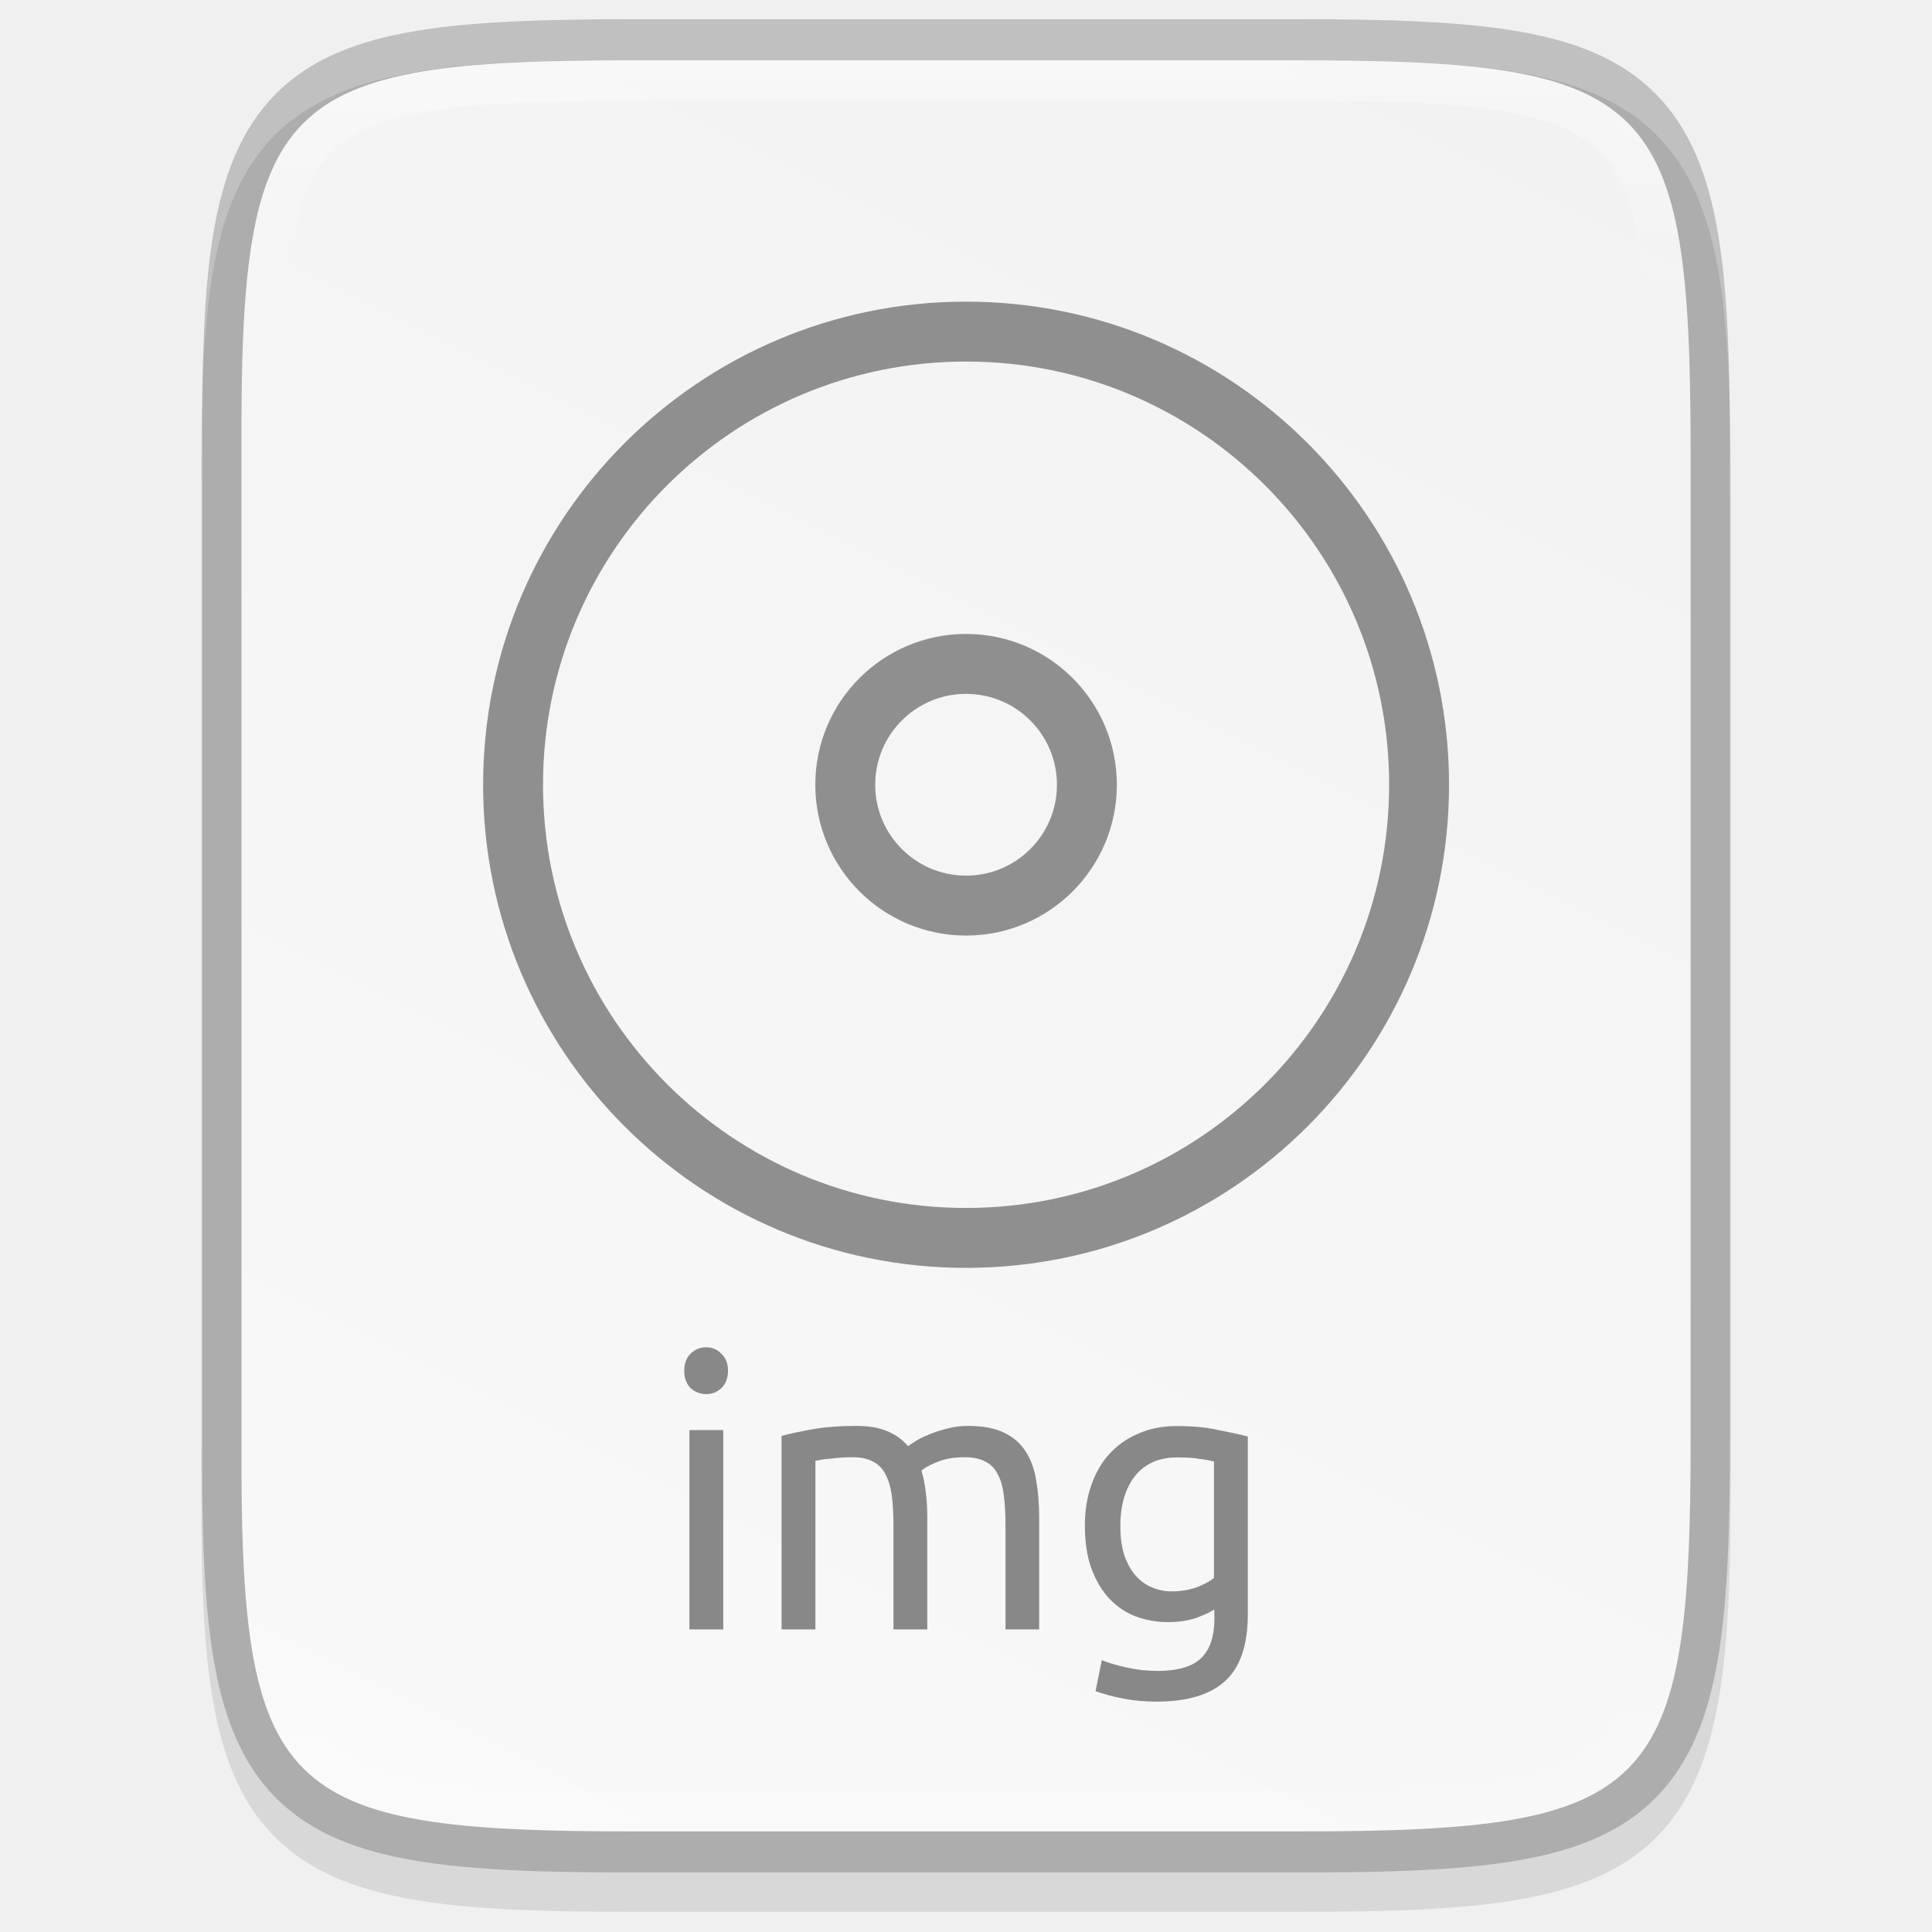
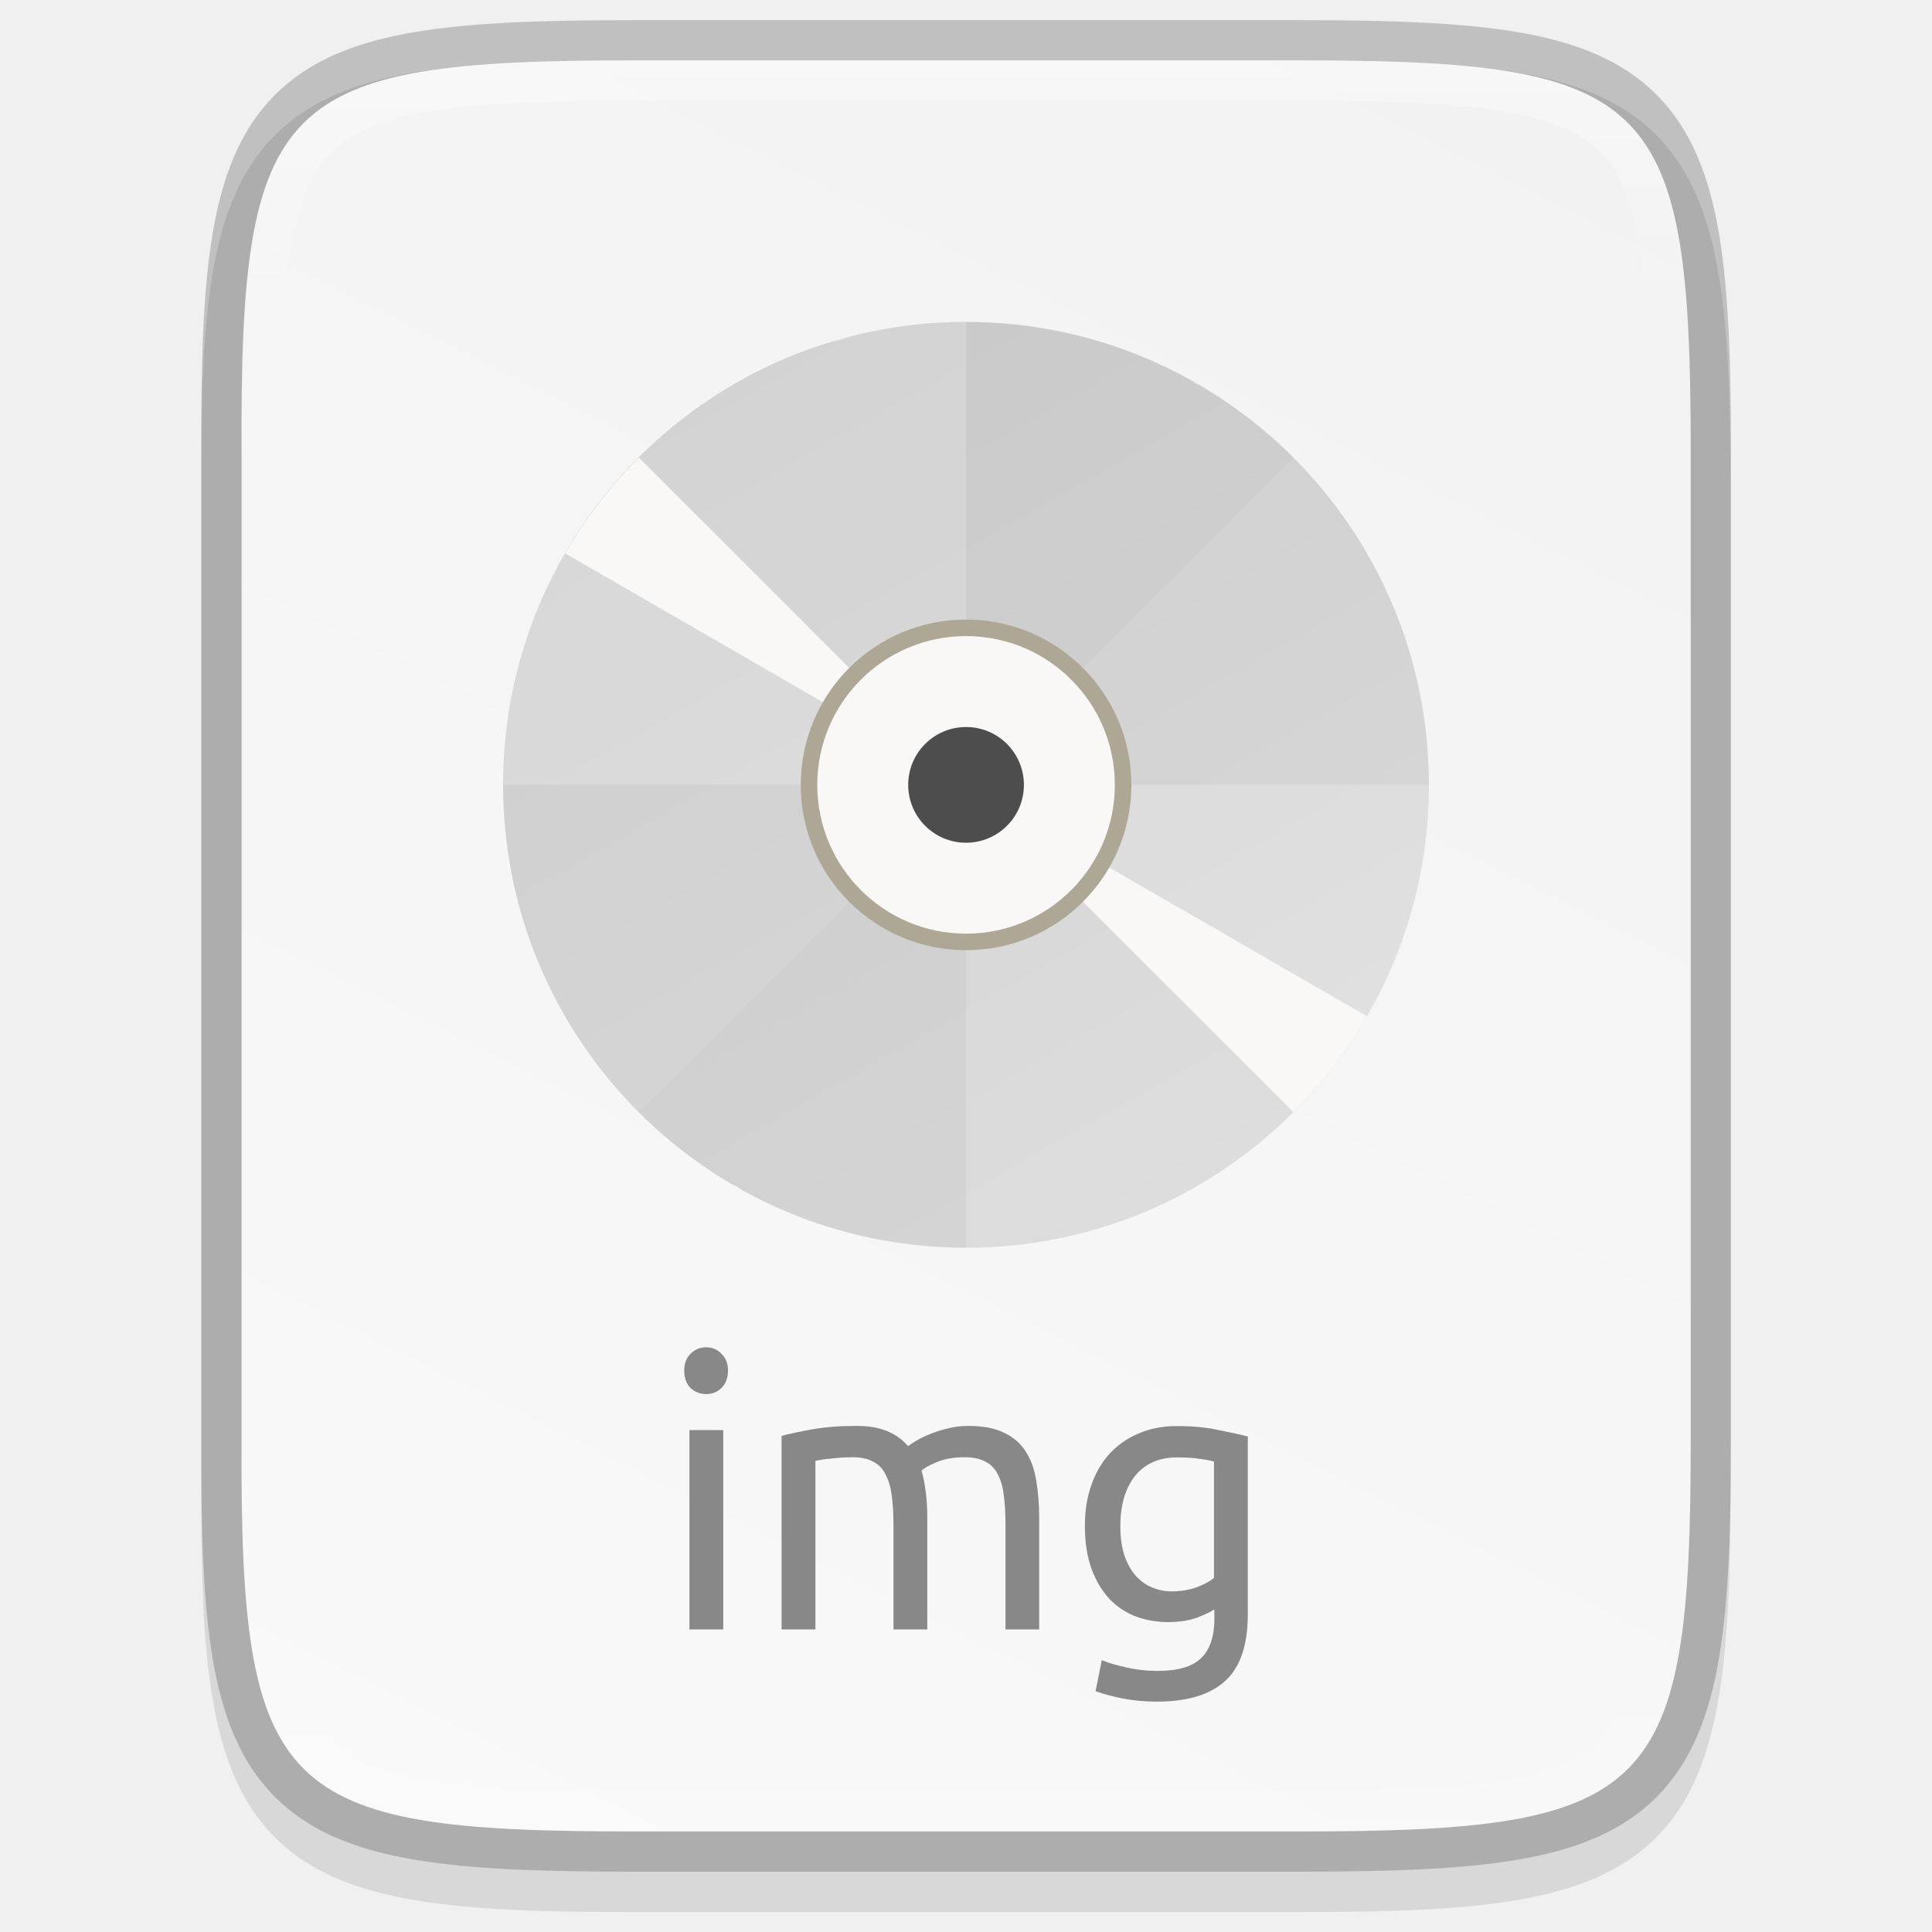
<svg xmlns="http://www.w3.org/2000/svg" xmlns:xlink="http://www.w3.org/1999/xlink" height="48" viewBox="0 0 12.7 12.7" width="48" version="1.1" id="svg35">
  <defs id="defs39">
    <clipPath clipPathUnits="userSpaceOnUse" id="clipPath994">
      <path style="color:#000000;display:inline;overflow:visible;visibility:visible;fill:#cdcdcd;fill-opacity:1;fill-rule:nonzero;stroke:none;stroke-width:2;stroke-miterlimit:4;stroke-dasharray:none;stroke-opacity:1;marker:none;enable-background:accumulate" d="m 335.731,62 c -8.824,0 -9.774,0.906 -9.73,9.748 V 84 96.252 c -0.043,8.842 0.906,9.748 9.73,9.748 h 16.539 c 8.824,0 9.73,-0.906 9.73,-9.748 V 84 71.748 C 362.001,62.906 361.094,62 352.27,62 Z" id="path996" />
    </clipPath>
    <clipPath clipPathUnits="userSpaceOnUse" id="clipPath994-3">
      <path style="color:#000000;display:inline;overflow:visible;visibility:visible;fill:#cdcdcd;fill-opacity:1;fill-rule:nonzero;stroke:none;stroke-width:2;stroke-miterlimit:4;stroke-dasharray:none;stroke-opacity:1;marker:none;enable-background:accumulate" d="m 335.731,62 c -8.824,0 -9.774,0.906 -9.73,9.748 V 84 96.252 c -0.043,8.842 0.906,9.748 9.73,9.748 h 16.539 c 8.824,0 9.73,-0.906 9.73,-9.748 V 84 71.748 C 362.001,62.906 361.094,62 352.27,62 Z" id="path996-6" />
    </clipPath>
    <linearGradient xlink:href="#linearGradient927" id="linearGradient1004" x1="344" y1="62" x2="344" y2="106" gradientUnits="userSpaceOnUse" />
    <linearGradient id="linearGradient927">
      <stop style="stop-color:#ffffff;stop-opacity:1;" offset="0" id="stop923" />
      <stop id="stop933" offset="0.125" style="stop-color:#ffffff;stop-opacity:0.098" />
      <stop id="stop931" offset="0.925" style="stop-color:#ffffff;stop-opacity:0.098" />
      <stop style="stop-color:#ffffff;stop-opacity:0.498" offset="1" id="stop925" />
    </linearGradient>
    <clipPath clipPathUnits="userSpaceOnUse" id="clipPath994-36">
      <path style="color:#000000;display:inline;overflow:visible;visibility:visible;fill:#cdcdcd;fill-opacity:1;fill-rule:nonzero;stroke:none;stroke-width:2;stroke-miterlimit:4;stroke-dasharray:none;stroke-opacity:1;marker:none;enable-background:accumulate" d="m 335.731,62 c -8.824,0 -9.774,0.906 -9.73,9.748 V 84 96.252 c -0.043,8.842 0.906,9.748 9.73,9.748 h 16.539 c 8.824,0 9.73,-0.906 9.73,-9.748 V 84 71.748 C 362.001,62.906 361.094,62 352.27,62 Z" id="path996-7" />
    </clipPath>
-     <linearGradient xlink:href="#linearGradient928" id="linearGradient218" gradientUnits="userSpaceOnUse" x1="334.866" y1="140.23" x2="334.866" y2="160.631" />
-     <linearGradient id="linearGradient928">
-       <stop style="stop-color:#808080;stop-opacity:1" offset="0" id="stop924" />
-       <stop style="stop-color:#999999;stop-opacity:1" offset="1" id="stop926" />
+     <linearGradient xlink:href="#linearGradient1048" id="linearGradient8588-0-1" gradientUnits="userSpaceOnUse" gradientTransform="matrix(0.1277778,0,0,0.1277778,3.172446,-29.61269)" x1="13.735" y1="249.694" x2="38.1" y2="292.767" />
+     <linearGradient id="linearGradient1048">
+       <stop style="stop-color:#cdcdcd;stop-opacity:1;" offset="0" id="stop1044" />
+       <stop style="stop-color:#d9d9d9;stop-opacity:1" offset="1" id="stop1046" />
    </linearGradient>
-     <linearGradient xlink:href="#linearGradient4338" id="linearGradient1024" gradientUnits="userSpaceOnUse" gradientTransform="matrix(0,-0.02931857,0.03063979,0,-3.107438,13.32883)" x1="459.034" y1="419.233" x2="35.31" y2="207.365" />
+     <linearGradient xlink:href="#linearGradient4338" id="linearGradient1024" gradientUnits="userSpaceOnUse" gradientTransform="matrix(0,-0.02997233,0.02997147,0,-3.039658,13.62604)" x1="459.034" y1="419.233" x2="35.31" y2="207.365" />
    <linearGradient id="linearGradient4338">
      <stop style="stop-color:#f2f2f2;stop-opacity:1" offset="0" id="stop4340" />
      <stop style="stop-color:#f9f9f9;stop-opacity:1" offset="1" id="stop4342" />
    </linearGradient>
  </defs>
  <linearGradient id="a" gradientUnits="userSpaceOnUse" x1="344" x2="344" y1="62" y2="106">
    <stop offset="0" stop-color="#fff" id="stop2" />
    <stop offset=".125" stop-color="#fff" stop-opacity=".098" id="stop4" />
    <stop offset=".925" stop-color="#fff" stop-opacity=".098" id="stop6" />
    <stop offset="1" stop-color="#fff" stop-opacity=".498" id="stop8" />
  </linearGradient>
  <clipPath id="b">
    <path d="m335.731 62c-8.824 0-9.774.906-9.73 9.748v12.252 12.252c-.043 8.842.906 9.748 9.73 9.748h16.539c8.824 0 9.73-.906 9.73-9.748v-12.252-12.252c0-8.842-.906-9.748-9.73-9.748z" id="path11" />
  </clipPath>
  <linearGradient id="c" gradientTransform="matrix(0 -.02997233 .02997147 0 -3.039659 297.9261)" gradientUnits="userSpaceOnUse" x1="459.034" x2="35.31" y1="419.233" y2="207.365">
    <stop offset="0" stop-color="#f2f2f2" id="stop14" />
    <stop offset="1" stop-color="#f9f9f9" id="stop16" />
  </linearGradient>
-   <g aria-label="iso" transform="scale(0.978188,1.022298)" style="font-style:normal;font-weight:normal;font-size:1.999px;line-height:1.25;font-family:sans-serif;letter-spacing:0px;word-spacing:0px;display:inline;opacity:1;fill:#888888;fill-opacity:1;stroke:none;stroke-width:0.049;enable-background:new" id="text130-3">
-     <path style="color:#000000;font-style:normal;font-variant:normal;font-weight:normal;font-stretch:normal;font-size:medium;line-height:normal;font-family:sans-serif;font-variant-ligatures:normal;font-variant-position:normal;font-variant-caps:normal;font-variant-numeric:normal;font-variant-alternates:normal;font-feature-settings:normal;text-indent:0;text-align:start;text-decoration:none;text-decoration-line:none;text-decoration-style:solid;text-decoration-color:#000000;letter-spacing:normal;word-spacing:normal;text-transform:none;writing-mode:lr-tb;direction:ltr;text-orientation:mixed;dominant-baseline:auto;baseline-shift:baseline;text-anchor:start;white-space:normal;shape-padding:0;clip-rule:nonzero;display:inline;overflow:visible;visibility:visible;opacity:0.1;isolation:auto;mix-blend-mode:normal;color-interpolation:sRGB;color-interpolation-filters:linearRGB;solid-color:#000000;solid-opacity:1;vector-effect:none;fill:#000000;fill-opacity:1;fill-rule:nonzero;stroke:none;stroke-width:0.529;stroke-linecap:butt;stroke-linejoin:miter;stroke-miterlimit:4;stroke-dasharray:none;stroke-dashoffset:0;stroke-opacity:1;marker:none;color-rendering:auto;image-rendering:auto;shape-rendering:auto;text-rendering:auto;enable-background:accumulate" d="m 4.255,0.388 c -0.601,0 -1.075,0.013 -1.464,0.076 -0.39,0.063 -0.708,0.18 -0.942,0.403 C 1.615,1.09 1.492,1.395 1.427,1.768 1.363,2.141 1.35,2.595 1.353,3.171 v 3.169 3.171 c -0.003,0.576 0.01,1.03 0.074,1.402 0.065,0.373 0.188,0.678 0.422,0.901 0.234,0.223 0.552,0.34 0.942,0.403 0.39,0.063 0.863,0.076 1.464,0.076 h 4.474 c 0.601,0 1.075,-0.013 1.463,-0.076 0.389,-0.063 0.707,-0.18 0.939,-0.403 0.233,-0.223 0.355,-0.528 0.421,-0.9 0.065,-0.373 0.079,-0.826 0.079,-1.402 V 6.341 3.17 c 0,-0.577 -0.014,-1.03 -0.079,-1.402 C 11.487,1.395 11.364,1.09 11.131,0.867 10.899,0.644 10.581,0.527 10.192,0.464 9.803,0.401 9.33,0.388 8.729,0.388 Z" id="path1020" />
-     <path style="color:#000000;display:inline;overflow:visible;visibility:visible;opacity:0.2;fill:none;fill-opacity:1;fill-rule:nonzero;stroke:#000000;stroke-width:0.529;stroke-miterlimit:4;stroke-dasharray:none;stroke-opacity:1;marker:none;enable-background:accumulate" d="m 4.255,0.388 c -2.387,0 -2.644,0.235 -2.632,2.523 V 6.082 9.253 C 1.612,11.541 1.869,11.776 4.255,11.776 h 4.474 c 2.387,0 2.632,-0.235 2.632,-2.523 V 6.082 2.911 c 0,-2.288 -0.245,-2.523 -2.632,-2.523 z" id="path958" />
-     <path style="color:#000000;display:inline;overflow:visible;visibility:visible;fill:url(#linearGradient1024);fill-opacity:1;fill-rule:nonzero;stroke:none;stroke-width:0.265;marker:none;enable-background:accumulate" d="m 4.255,0.388 c -2.387,0 -2.644,0.235 -2.632,2.523 V 6.082 9.253 C 1.612,11.541 1.869,11.776 4.255,11.776 h 4.474 c 2.387,0 2.632,-0.235 2.632,-2.523 V 6.082 2.911 c 0,-2.288 -0.245,-2.523 -2.632,-2.523 z" id="path964" />
-     <g id="g1037-1" transform="matrix(0.3581491,0,0,0.3427708,-113.846,-46.32296)" style="display:inline;stroke:url(#linearGradient218);stroke-width:1.124;stroke-miterlimit:4;stroke-dasharray:none;enable-background:new">
-       <circle style="display:inline;opacity:1;fill:#000000;fill-opacity:0;stroke:#8f8f8f;stroke-width:1.124;stroke-linecap:square;stroke-linejoin:round;stroke-miterlimit:4;stroke-dasharray:none;stroke-dashoffset:0;stroke-opacity:1;enable-background:new" id="circle1035-4" cx="336" cy="149.864" r="2.267" />
-       <ellipse style="opacity:1;fill:#888888;fill-opacity:0;fill-rule:evenodd;stroke:#8f8f8f;stroke-width:1.124;stroke-linecap:square;stroke-linejoin:round;stroke-miterlimit:4;stroke-dasharray:none;stroke-opacity:1;paint-order:fill markers stroke" id="path947-8" cx="336" cy="149.864" rx="8.5" ry="8.501" />
-     </g>
-     <g aria-label="img" transform="scale(0.9971953,1.002813)" style="font-style:normal;font-weight:normal;font-size:2.047px;line-height:1.25;font-family:sans-serif;letter-spacing:0px;word-spacing:0px;display:inline;opacity:1;fill:#888888;fill-opacity:1;stroke:none;stroke-width:0.049;enable-background:new" id="text130-3-5">
-       <path d="M 4.874,10.448 H 4.646 V 9.17 H 4.874 Z M 4.759,8.939 q -0.061,0 -0.106,-0.039 -0.042,-0.042 -0.042,-0.111 0,-0.069 0.042,-0.108 0.044,-0.042 0.106,-0.042 0.061,0 0.103,0.042 0.044,0.039 0.044,0.108 0,0.069 -0.044,0.111 -0.042,0.039 -0.103,0.039 z" style="font-style:normal;font-variant:normal;font-weight:normal;font-stretch:normal;font-size:2.456px;font-family:ubuntu;-inkscape-font-specification:ubuntu;fill:#888888;fill-opacity:1;stroke-width:0.049" id="path904" />
-       <path d="m 5.267,9.207 q 0.079,-0.02 0.206,-0.042 0.13,-0.022 0.3,-0.022 0.123,0 0.206,0.034 0.084,0.032 0.14,0.096 0.017,-0.012 0.054,-0.034 0.037,-0.022 0.091,-0.042 0.054,-0.022 0.12,-0.037 0.066,-0.017 0.142,-0.017 0.147,0 0.241,0.044 0.093,0.042 0.145,0.12 0.054,0.079 0.071,0.187 0.02,0.108 0.02,0.236 V 10.448 H 6.776 V 9.779 q 0,-0.113 -0.012,-0.194 -0.01,-0.081 -0.042,-0.135 -0.029,-0.054 -0.084,-0.079 -0.052,-0.027 -0.135,-0.027 -0.115,0 -0.192,0.032 -0.074,0.029 -0.101,0.054 0.02,0.064 0.029,0.14 0.01,0.076 0.01,0.16 V 10.448 H 6.021 V 9.779 q 0,-0.113 -0.012,-0.194 -0.012,-0.081 -0.044,-0.135 -0.029,-0.054 -0.084,-0.079 -0.052,-0.027 -0.133,-0.027 -0.034,0 -0.074,0.002 -0.039,0.002 -0.076,0.007 -0.034,0.002 -0.064,0.007 -0.029,0.005 -0.039,0.007 V 10.448 H 5.267 Z" style="font-style:normal;font-variant:normal;font-weight:normal;font-stretch:normal;font-size:2.456px;font-family:ubuntu;-inkscape-font-specification:ubuntu;fill:#888888;fill-opacity:1;stroke-width:0.049" id="path906" />
-       <path d="m 8.183,10.32 q -0.029,0.02 -0.115,0.052 -0.084,0.029 -0.197,0.029 -0.115,0 -0.219,-0.037 Q 7.552,10.327 7.476,10.251 7.399,10.172 7.355,10.057 7.311,9.942 7.311,9.782 q 0,-0.14 0.042,-0.255 0.042,-0.118 0.12,-0.201 0.081,-0.086 0.197,-0.133 0.115,-0.049 0.26,-0.049 0.16,0 0.278,0.025 0.12,0.022 0.201,0.042 v 1.14 q 0,0.295 -0.152,0.427 -0.152,0.133 -0.462,0.133 -0.12,0 -0.228,-0.02 -0.106,-0.02 -0.184,-0.047 l 0.042,-0.199 q 0.069,0.027 0.167,0.047 0.101,0.022 0.209,0.022 0.204,0 0.292,-0.081 0.091,-0.081 0.091,-0.258 z m -0.002,-0.948 q -0.034,-0.01 -0.093,-0.017 -0.056,-0.01 -0.155,-0.01 -0.184,0 -0.285,0.12 -0.098,0.12 -0.098,0.319 0,0.111 0.027,0.189 0.029,0.079 0.076,0.13 0.049,0.052 0.111,0.076 0.064,0.025 0.13,0.025 0.091,0 0.167,-0.025 0.076,-0.027 0.12,-0.061 z" style="font-style:normal;font-variant:normal;font-weight:normal;font-stretch:normal;font-size:2.456px;font-family:ubuntu;-inkscape-font-specification:ubuntu;fill:#888888;fill-opacity:1;stroke-width:0.049" id="path908" />
-     </g>
-     <path transform="matrix(0.2704831,0,0,0.2588122,-86.55421,-15.65814)" id="path990" d="m 335.731,62 c -8.824,0 -9.774,0.906 -9.73,9.748 V 84 96.252 c -0.043,8.842 0.906,9.748 9.73,9.748 h 16.539 c 8.824,0 9.73,-0.906 9.73,-9.748 V 84 71.748 C 362.001,62.906 361.094,62 352.27,62 Z" style="color:#000000;display:inline;overflow:visible;visibility:visible;opacity:0.4;fill:none;fill-opacity:1;fill-rule:nonzero;stroke:url(#linearGradient1004);stroke-width:2;stroke-miterlimit:4;stroke-dasharray:none;stroke-opacity:1;marker:none;enable-background:accumulate" clip-path="url(#clipPath994-36)" />
+   <path style="color:#000000;font-style:normal;font-variant:normal;font-weight:normal;font-stretch:normal;font-size:medium;line-height:normal;font-family:sans-serif;font-variant-ligatures:normal;font-variant-position:normal;font-variant-caps:normal;font-variant-numeric:normal;font-variant-alternates:normal;font-feature-settings:normal;text-indent:0;text-align:start;text-decoration:none;text-decoration-line:none;text-decoration-style:solid;text-decoration-color:#000000;letter-spacing:normal;word-spacing:normal;text-transform:none;writing-mode:lr-tb;direction:ltr;text-orientation:mixed;dominant-baseline:auto;baseline-shift:baseline;text-anchor:start;white-space:normal;shape-padding:0;clip-rule:nonzero;display:inline;overflow:visible;visibility:visible;opacity:0.1;isolation:auto;mix-blend-mode:normal;color-interpolation:sRGB;color-interpolation-filters:linearRGB;solid-color:#000000;solid-opacity:1;vector-effect:none;fill:#000000;fill-opacity:1;fill-rule:nonzero;stroke:none;stroke-width:0.529;stroke-linecap:butt;stroke-linejoin:miter;stroke-miterlimit:4;stroke-dasharray:none;stroke-dashoffset:0;stroke-opacity:1;marker:none;color-rendering:auto;image-rendering:auto;shape-rendering:auto;text-rendering:auto;enable-background:accumulate" d="m 4.162,0.397 c -0.588,0 -1.051,0.014 -1.432,0.078 -0.381,0.064 -0.693,0.184 -0.921,0.412 C 1.58,1.114 1.46,1.426 1.396,1.807 1.333,2.188 1.32,2.653 1.323,3.242 v 3.24 3.242 c -0.003,0.589 0.01,1.053 0.073,1.434 0.063,0.381 0.184,0.693 0.412,0.921 0.228,0.228 0.54,0.348 0.921,0.412 0.381,0.064 0.844,0.078 1.432,0.078 h 4.376 c 0.588,0 1.051,-0.014 1.431,-0.078 0.38,-0.064 0.691,-0.184 0.919,-0.412 0.228,-0.228 0.347,-0.539 0.411,-0.92 0.064,-0.381 0.078,-0.844 0.078,-1.434 V 6.482 3.241 c 0,-0.589 -0.014,-1.053 -0.078,-1.434 -0.064,-0.381 -0.184,-0.692 -0.411,-0.92 -0.228,-0.228 -0.538,-0.348 -0.919,-0.412 -0.38,-0.064 -0.843,-0.078 -1.431,-0.078 z" id="path1020" />
+   <path style="color:#000000;display:inline;overflow:visible;visibility:visible;opacity:0.2;fill:none;fill-opacity:1;fill-rule:nonzero;stroke:#000000;stroke-width:0.529;stroke-miterlimit:4;stroke-dasharray:none;stroke-opacity:1;marker:none;enable-background:accumulate" d="m 4.163,0.397 c -2.335,0 -2.586,0.24 -2.575,2.579 v 3.242 3.242 c -0.011,2.339 0.24,2.579 2.575,2.579 h 4.376 c 2.335,0 2.575,-0.24 2.575,-2.579 V 6.218 2.976 c 0,-2.339 -0.24,-2.579 -2.575,-2.579 z" id="path958" />
+   <path style="color:#000000;display:inline;overflow:visible;visibility:visible;fill:url(#linearGradient1024);fill-opacity:1;fill-rule:nonzero;stroke:none;stroke-width:0.265;marker:none;enable-background:accumulate" d="m 4.163,0.397 c -2.335,0 -2.586,0.24 -2.575,2.579 v 3.242 3.242 c -0.011,2.339 0.24,2.579 2.575,2.579 h 4.376 c 2.335,0 2.575,-0.24 2.575,-2.579 V 6.218 2.976 c 0,-2.339 -0.24,-2.579 -2.575,-2.579 z" id="path964" />
+   <circle style="display:inline;opacity:1;fill:url(#linearGradient8588-0-1);fill-opacity:1;stroke:none;stroke-width:0.495;stroke-linecap:round;stroke-linejoin:round;stroke-miterlimit:4;stroke-dasharray:none;stroke-opacity:1;enable-background:new" id="path9498-6-5-6" cx="6.35" cy="5.159" r="3.043" />
+   <g style="display:inline;stroke-width:0.913;enable-background:new" id="g7204-0-9" transform="matrix(0.02716704,0,0,0.02716704,-5.060355,2.37845)">
+     <path id="path11042-53-1-6-2" d="m 420.021,-9.636 a 112,112 0 0 0 -112,112 h 112 z m 0,112 v 112 a 112,112 0 0 0 112,-112 z" style="display:inline;opacity:0.2;fill:#ffffff;fill-opacity:1;stroke:none;stroke-width:0.913;stroke-linecap:round;stroke-linejoin:round;stroke-miterlimit:4;stroke-dasharray:none;stroke-opacity:1;enable-background:new" />
+     <path id="path11042-53-6-27-2-0" d="m 499.217,23.168 a 112,112 0 0 0 -158.392,0 l 79.196,79.196 z m -79.196,79.196 -79.196,79.196 a 112,112 0 0 0 158.392,0 z" style="display:inline;opacity:0.02;fill:#000000;fill-opacity:1;stroke:none;stroke-width:0.913;stroke-linecap:round;stroke-linejoin:round;stroke-miterlimit:4;stroke-dasharray:none;stroke-opacity:1;enable-background:new" />
+     <path id="path11042-53-6-2-0-6-2" d="m 389.47,-5.387 a 112,112 0 0 0 -2.034,0.688 112,112 0 0 1 5.416,-1.467 112,112 0 0 0 -3.382,0.779 z m 8.82,-2.032 a 112,112 0 0 1 5.517,-0.916 112,112 0 0 0 -5.517,0.916 z m -16.139,4.508 a 112,112 0 0 0 -5.237,2 112,112 0 0 1 5.237,-2 z m 27.22,-6.131 a 112,112 0 0 1 5.559,-0.361 112,112 0 0 0 -5.559,0.361 z m -37.531,10.435 a 112,112 0 0 0 -5.034,2.524 112,112 0 0 1 5.034,-2.524 z m 48.706,-10.944 a 112,112 0 0 1 5.586,0.2 112,112 0 0 0 -5.586,-0.2 z m -58.536,16.255 a 112,112 0 0 0 -4.763,3.015 112,112 0 0 1 4.763,-3.015 z m 69.688,-15.646 a 112,112 0 0 1 5.553,0.757 112,112 0 0 0 -5.553,-0.757 z M 352.749,12.975 a 112,112 0 0 0 -4.439,3.478 112,112 0 0 1 4.439,-3.478 z m 90.023,-20.193 a 112,112 0 0 1 5.411,1.298 112,112 0 0 0 -5.411,-1.298 z M 342.547,21.575 a 112,112 0 0 0 -1.27,1.184 112,112 0 0 1 1.27,-1.184 z m -1.676,1.624 a 112,112 0 0 0 -17.831,23.164 l 96.994,56 z m 79.163,79.164 79.163,79.164 a 112,112 0 0 0 17.831,-23.164 z M 453.594,-4.401 a 112,112 0 0 1 5.266,1.834 112,112 0 0 0 -5.266,-1.834 z m 10.485,3.881 a 112,112 0 0 1 5.082,2.365 112,112 0 0 0 -5.082,-2.365 z m 10.051,4.912 a 112,112 0 0 1 1.837,1.091 l 0.066,-0.115 a 112,112 0 0 0 -1.903,-0.976 z M 364.101,199.241 l -0.066,0.115 a 112,112 0 0 0 1.903,0.976 112,112 0 0 1 -1.837,-1.091 z m 6.806,3.638 a 112,112 0 0 0 5.082,2.365 112,112 0 0 1 -5.082,-2.365 z m 10.301,4.412 a 112,112 0 0 0 5.266,1.834 112,112 0 0 1 -5.266,-1.834 z m 117.583,-25.325 a 112,112 0 0 1 -1.27,1.184 112,112 0 0 0 1.27,-1.184 z m -106.906,28.678 a 112,112 0 0 0 5.411,1.298 112,112 0 0 1 -5.411,-1.298 z m 99.872,-22.373 a 112,112 0 0 1 -4.439,3.478 112,112 0 0 0 4.439,-3.478 z m -88.941,24.638 a 112,112 0 0 0 5.553,0.757 112,112 0 0 1 -5.553,-0.757 z m 80.004,-17.905 a 112,112 0 0 1 -4.763,3.015 112,112 0 0 0 4.763,-3.015 z m -68.884,19.07 a 112,112 0 0 0 5.586,0.2 112,112 0 0 1 -5.586,-0.2 z m 59.326,-13.268 a 112,112 0 0 1 -5.034,2.524 112,112 0 0 0 5.034,-2.524 z m -48.124,13.319 a 112,112 0 0 0 5.559,-0.361 112,112 0 0 1 -5.559,0.361 z m 38.015,-8.492 a 112,112 0 0 1 -5.237,2 112,112 0 0 0 5.237,-2 z m -26.893,7.424 a 112,112 0 0 0 5.517,-0.916 112,112 0 0 1 -5.517,0.916 z m 16.371,-3.636 a 112,112 0 0 1 -5.416,1.467 112,112 0 0 0 5.416,-1.467 z" style="display:inline;opacity:1;fill:#faf8f6;fill-opacity:1;stroke:none;stroke-width:0.913;stroke-linecap:round;stroke-linejoin:round;stroke-miterlimit:4;stroke-dasharray:none;stroke-opacity:1;enable-background:new" />
+     <circle r="40" transform="scale(1,-1)" cy="-102.364" cx="420.021" id="path7147-9-1-3" style="display:inline;opacity:1;fill:#aea795;fill-opacity:1;stroke:none;stroke-width:2.52;stroke-linecap:round;stroke-linejoin:round;stroke-miterlimit:4;stroke-dasharray:none;stroke-dashoffset:0;stroke-opacity:1;enable-background:new" />
+     <circle r="36" cy="102.364" cx="420.021" id="path7164-3-8-7" style="display:inline;opacity:1;fill:#faf8f6;fill-opacity:1;stroke:none;stroke-width:2.348;stroke-linecap:round;stroke-linejoin:round;stroke-miterlimit:4;stroke-dasharray:none;stroke-dashoffset:0;stroke-opacity:1;enable-background:new" />
+     <circle r="14" cy="102.364" cx="420.021" id="path7166-6-7-5" style="display:inline;opacity:1;fill:#4d4d4d;fill-opacity:1;stroke:none;stroke-width:3.196;stroke-linecap:round;stroke-linejoin:round;stroke-miterlimit:4;stroke-dasharray:none;stroke-dashoffset:0;stroke-opacity:1;enable-background:new" />
  </g>
+   <g aria-label="img" transform="scale(0.9754445,1.025174)" style="font-style:normal;font-weight:normal;font-size:2.047px;line-height:1.25;font-family:sans-serif;letter-spacing:0px;word-spacing:0px;display:inline;opacity:1;fill:#888888;fill-opacity:1;stroke:none;stroke-width:0.049;enable-background:new" id="text130-3">
+     <path d="M 4.874,10.448 H 4.646 V 9.17 H 4.874 Z M 4.759,8.939 q -0.061,0 -0.106,-0.039 -0.042,-0.042 -0.042,-0.111 0,-0.069 0.042,-0.108 0.044,-0.042 0.106,-0.042 0.061,0 0.103,0.042 0.044,0.039 0.044,0.108 0,0.069 -0.044,0.111 -0.042,0.039 -0.103,0.039 z" style="font-style:normal;font-variant:normal;font-weight:normal;font-stretch:normal;font-size:2.456px;font-family:ubuntu;-inkscape-font-specification:ubuntu;fill:#888888;fill-opacity:1;stroke-width:0.049" id="path914" />
+     <path d="m 5.267,9.207 q 0.079,-0.02 0.206,-0.042 0.13,-0.022 0.3,-0.022 0.123,0 0.206,0.034 0.084,0.032 0.14,0.096 0.017,-0.012 0.054,-0.034 0.037,-0.022 0.091,-0.042 0.054,-0.022 0.12,-0.037 0.066,-0.017 0.142,-0.017 0.147,0 0.241,0.044 0.093,0.042 0.145,0.12 0.054,0.079 0.071,0.187 0.02,0.108 0.02,0.236 V 10.448 H 6.776 V 9.779 q 0,-0.113 -0.012,-0.194 -0.01,-0.081 -0.042,-0.135 -0.029,-0.054 -0.084,-0.079 -0.052,-0.027 -0.135,-0.027 -0.115,0 -0.192,0.032 -0.074,0.029 -0.101,0.054 0.02,0.064 0.029,0.14 0.01,0.076 0.01,0.16 V 10.448 H 6.021 V 9.779 q 0,-0.113 -0.012,-0.194 -0.012,-0.081 -0.044,-0.135 -0.029,-0.054 -0.084,-0.079 -0.052,-0.027 -0.133,-0.027 -0.034,0 -0.074,0.002 -0.039,0.002 -0.076,0.007 -0.034,0.002 -0.064,0.007 -0.029,0.005 -0.039,0.007 V 10.448 H 5.267 Z" style="font-style:normal;font-variant:normal;font-weight:normal;font-stretch:normal;font-size:2.456px;font-family:ubuntu;-inkscape-font-specification:ubuntu;fill:#888888;fill-opacity:1;stroke-width:0.049" id="path916" />
+     <path d="m 8.183,10.32 q -0.029,0.02 -0.115,0.052 -0.084,0.029 -0.197,0.029 -0.115,0 -0.219,-0.037 -0.101,-0.037 -0.177,-0.113 -0.076,-0.079 -0.12,-0.194 -0.044,-0.115 -0.044,-0.275 0,-0.14 0.042,-0.255 0.042,-0.118 0.12,-0.201 0.081,-0.086 0.197,-0.133 0.115,-0.049 0.26,-0.049 0.16,0 0.278,0.025 0.12,0.022 0.201,0.042 v 1.14 q 0,0.295 -0.152,0.427 -0.152,0.133 -0.462,0.133 -0.12,0 -0.228,-0.02 -0.106,-0.02 -0.184,-0.047 l 0.042,-0.199 q 0.069,0.027 0.167,0.047 0.101,0.022 0.209,0.022 0.204,0 0.292,-0.081 0.091,-0.081 0.091,-0.258 z m -0.002,-0.948 q -0.034,-0.01 -0.093,-0.017 -0.056,-0.01 -0.155,-0.01 -0.184,0 -0.285,0.12 -0.098,0.12 -0.098,0.319 0,0.111 0.027,0.189 0.029,0.079 0.076,0.13 0.049,0.052 0.111,0.076 0.064,0.025 0.13,0.025 0.091,0 0.167,-0.025 0.076,-0.027 0.12,-0.061 z" style="font-style:normal;font-variant:normal;font-weight:normal;font-stretch:normal;font-size:2.456px;font-family:ubuntu;-inkscape-font-specification:ubuntu;fill:#888888;fill-opacity:1;stroke-width:0.049" id="path918" />
+   </g>
+   <path transform="matrix(0.2645833,0,0,0.2645833,-84.66628,-16.0073)" id="path990" d="m 335.731,62 c -8.824,0 -9.774,0.906 -9.73,9.748 V 84 96.252 c -0.043,8.842 0.906,9.748 9.73,9.748 h 16.539 c 8.824,0 9.73,-0.906 9.73,-9.748 V 84 71.748 C 362.001,62.906 361.094,62 352.27,62 Z" style="color:#000000;display:inline;overflow:visible;visibility:visible;opacity:0.4;fill:none;fill-opacity:1;fill-rule:nonzero;stroke:url(#linearGradient1004);stroke-width:2;stroke-miterlimit:4;stroke-dasharray:none;stroke-opacity:1;marker:none;enable-background:accumulate" clip-path="url(#clipPath994-36)" />
</svg>
